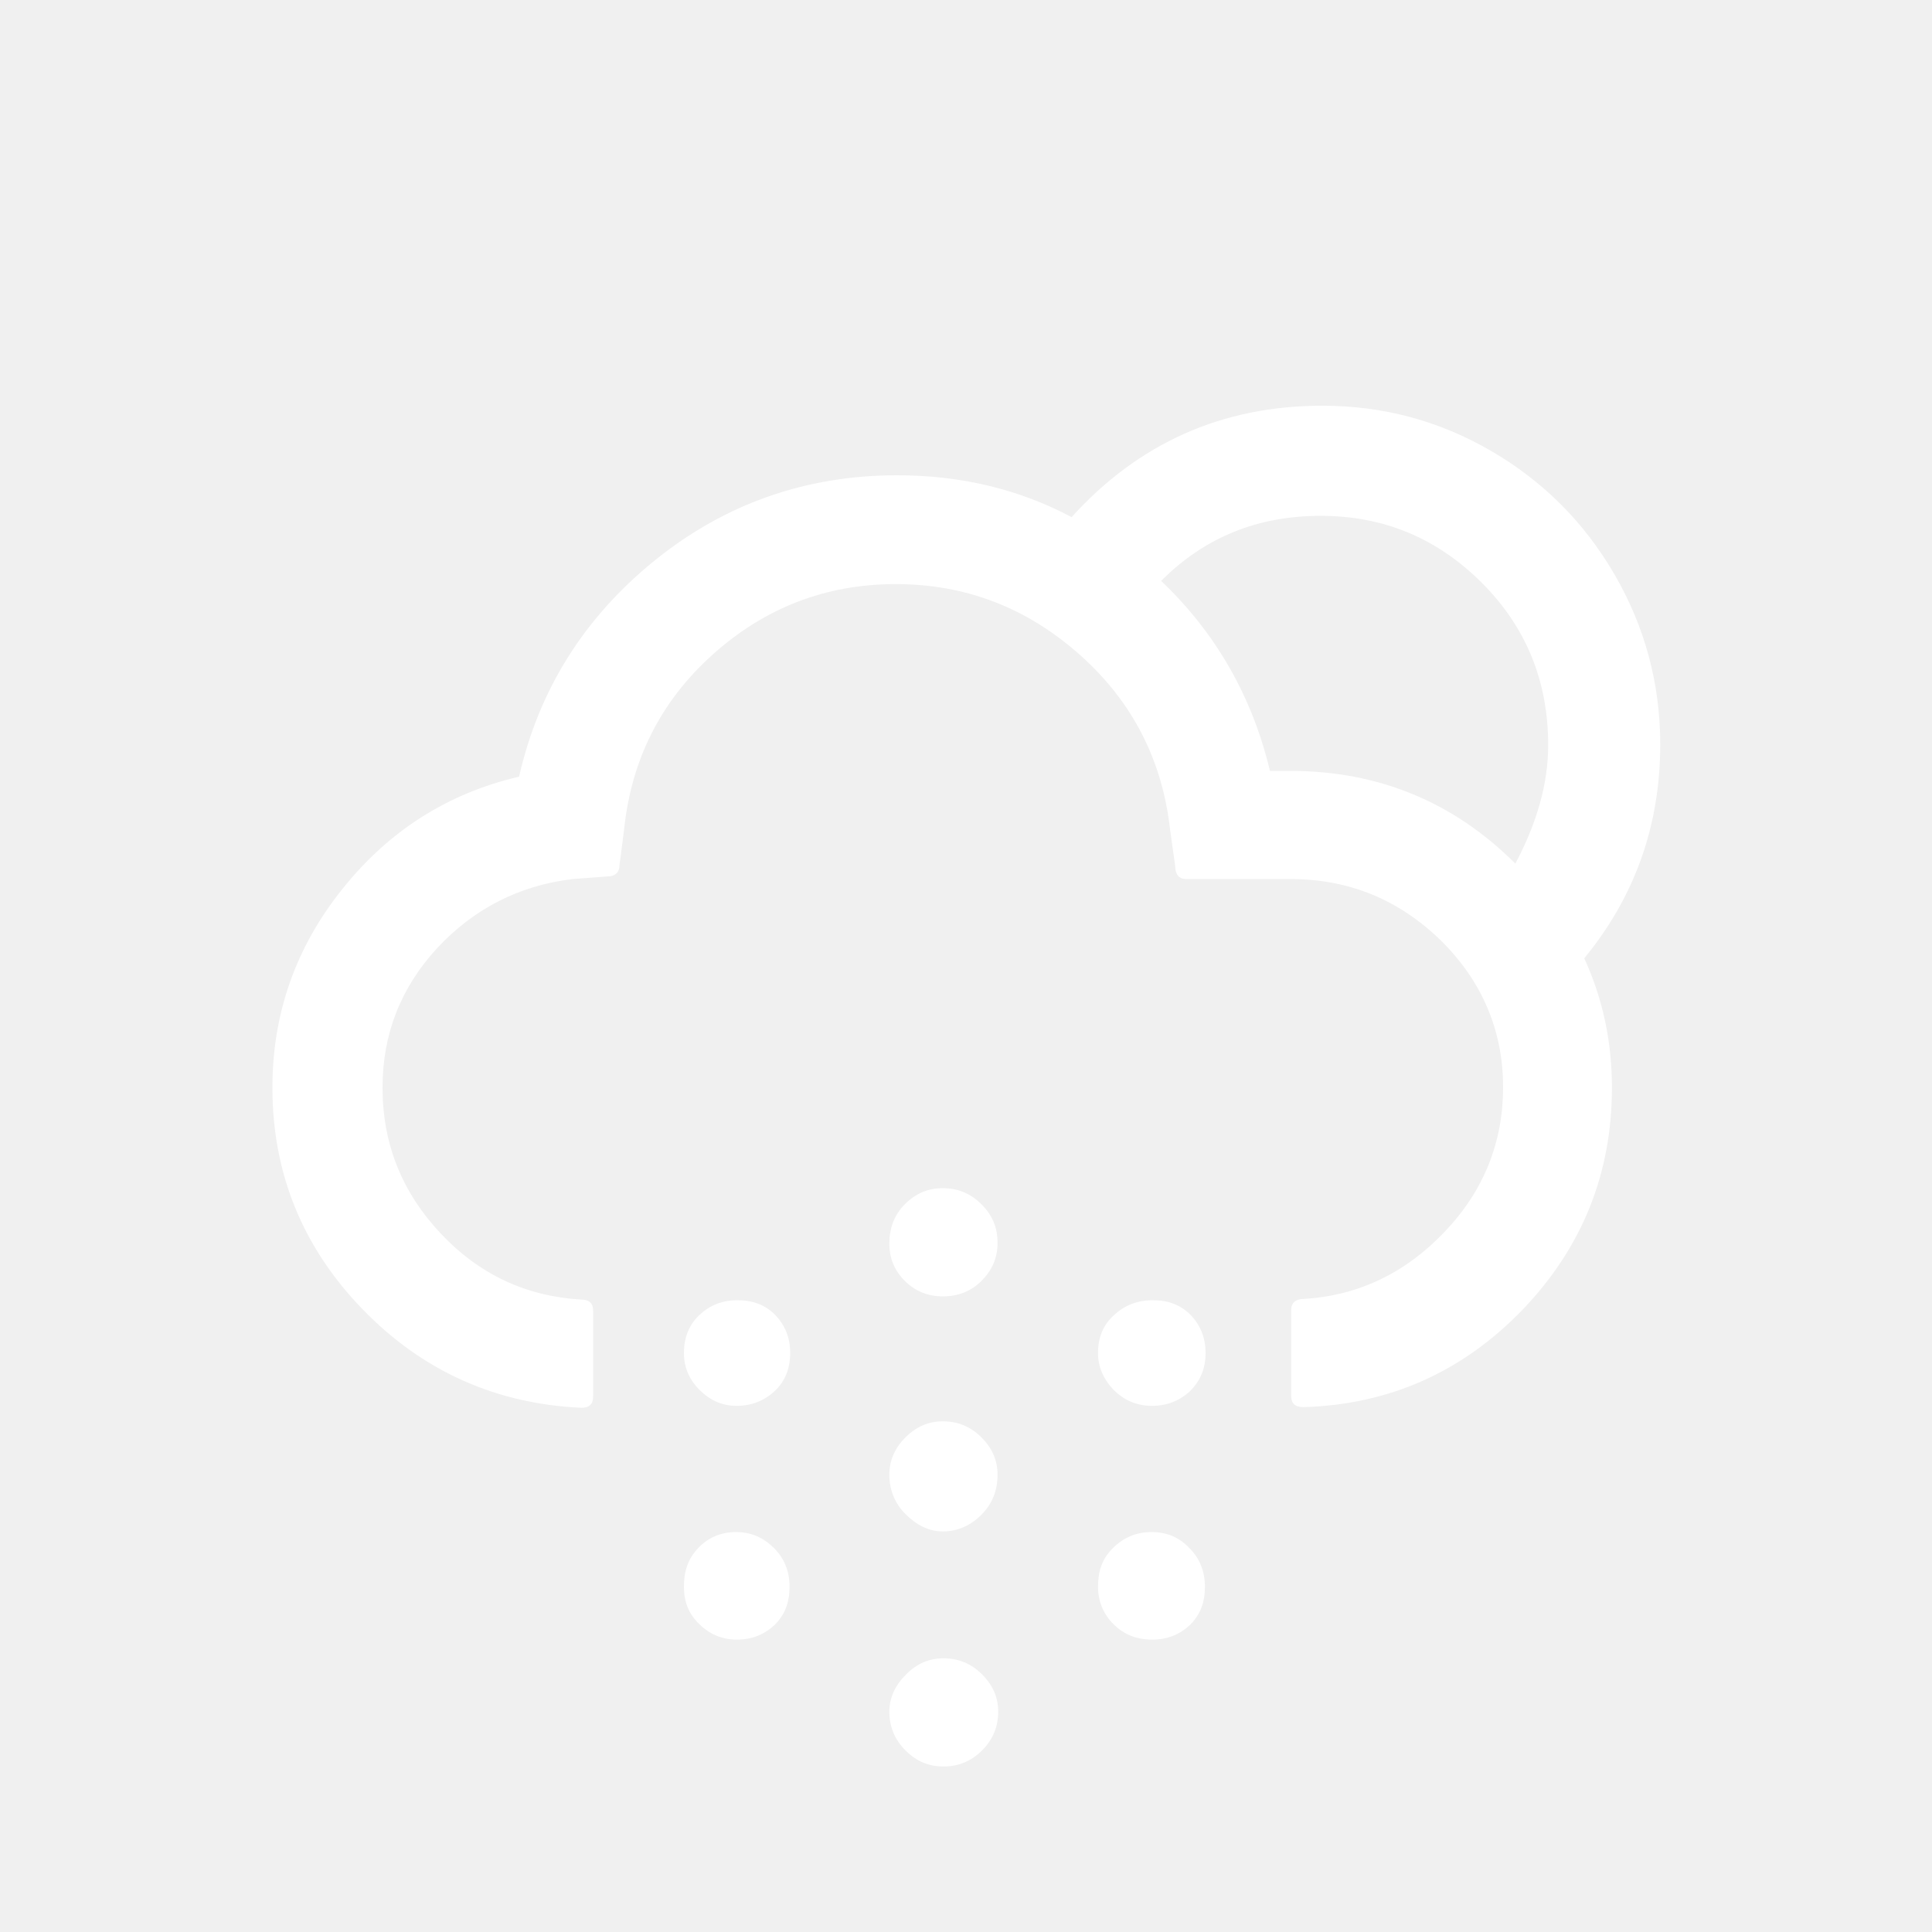
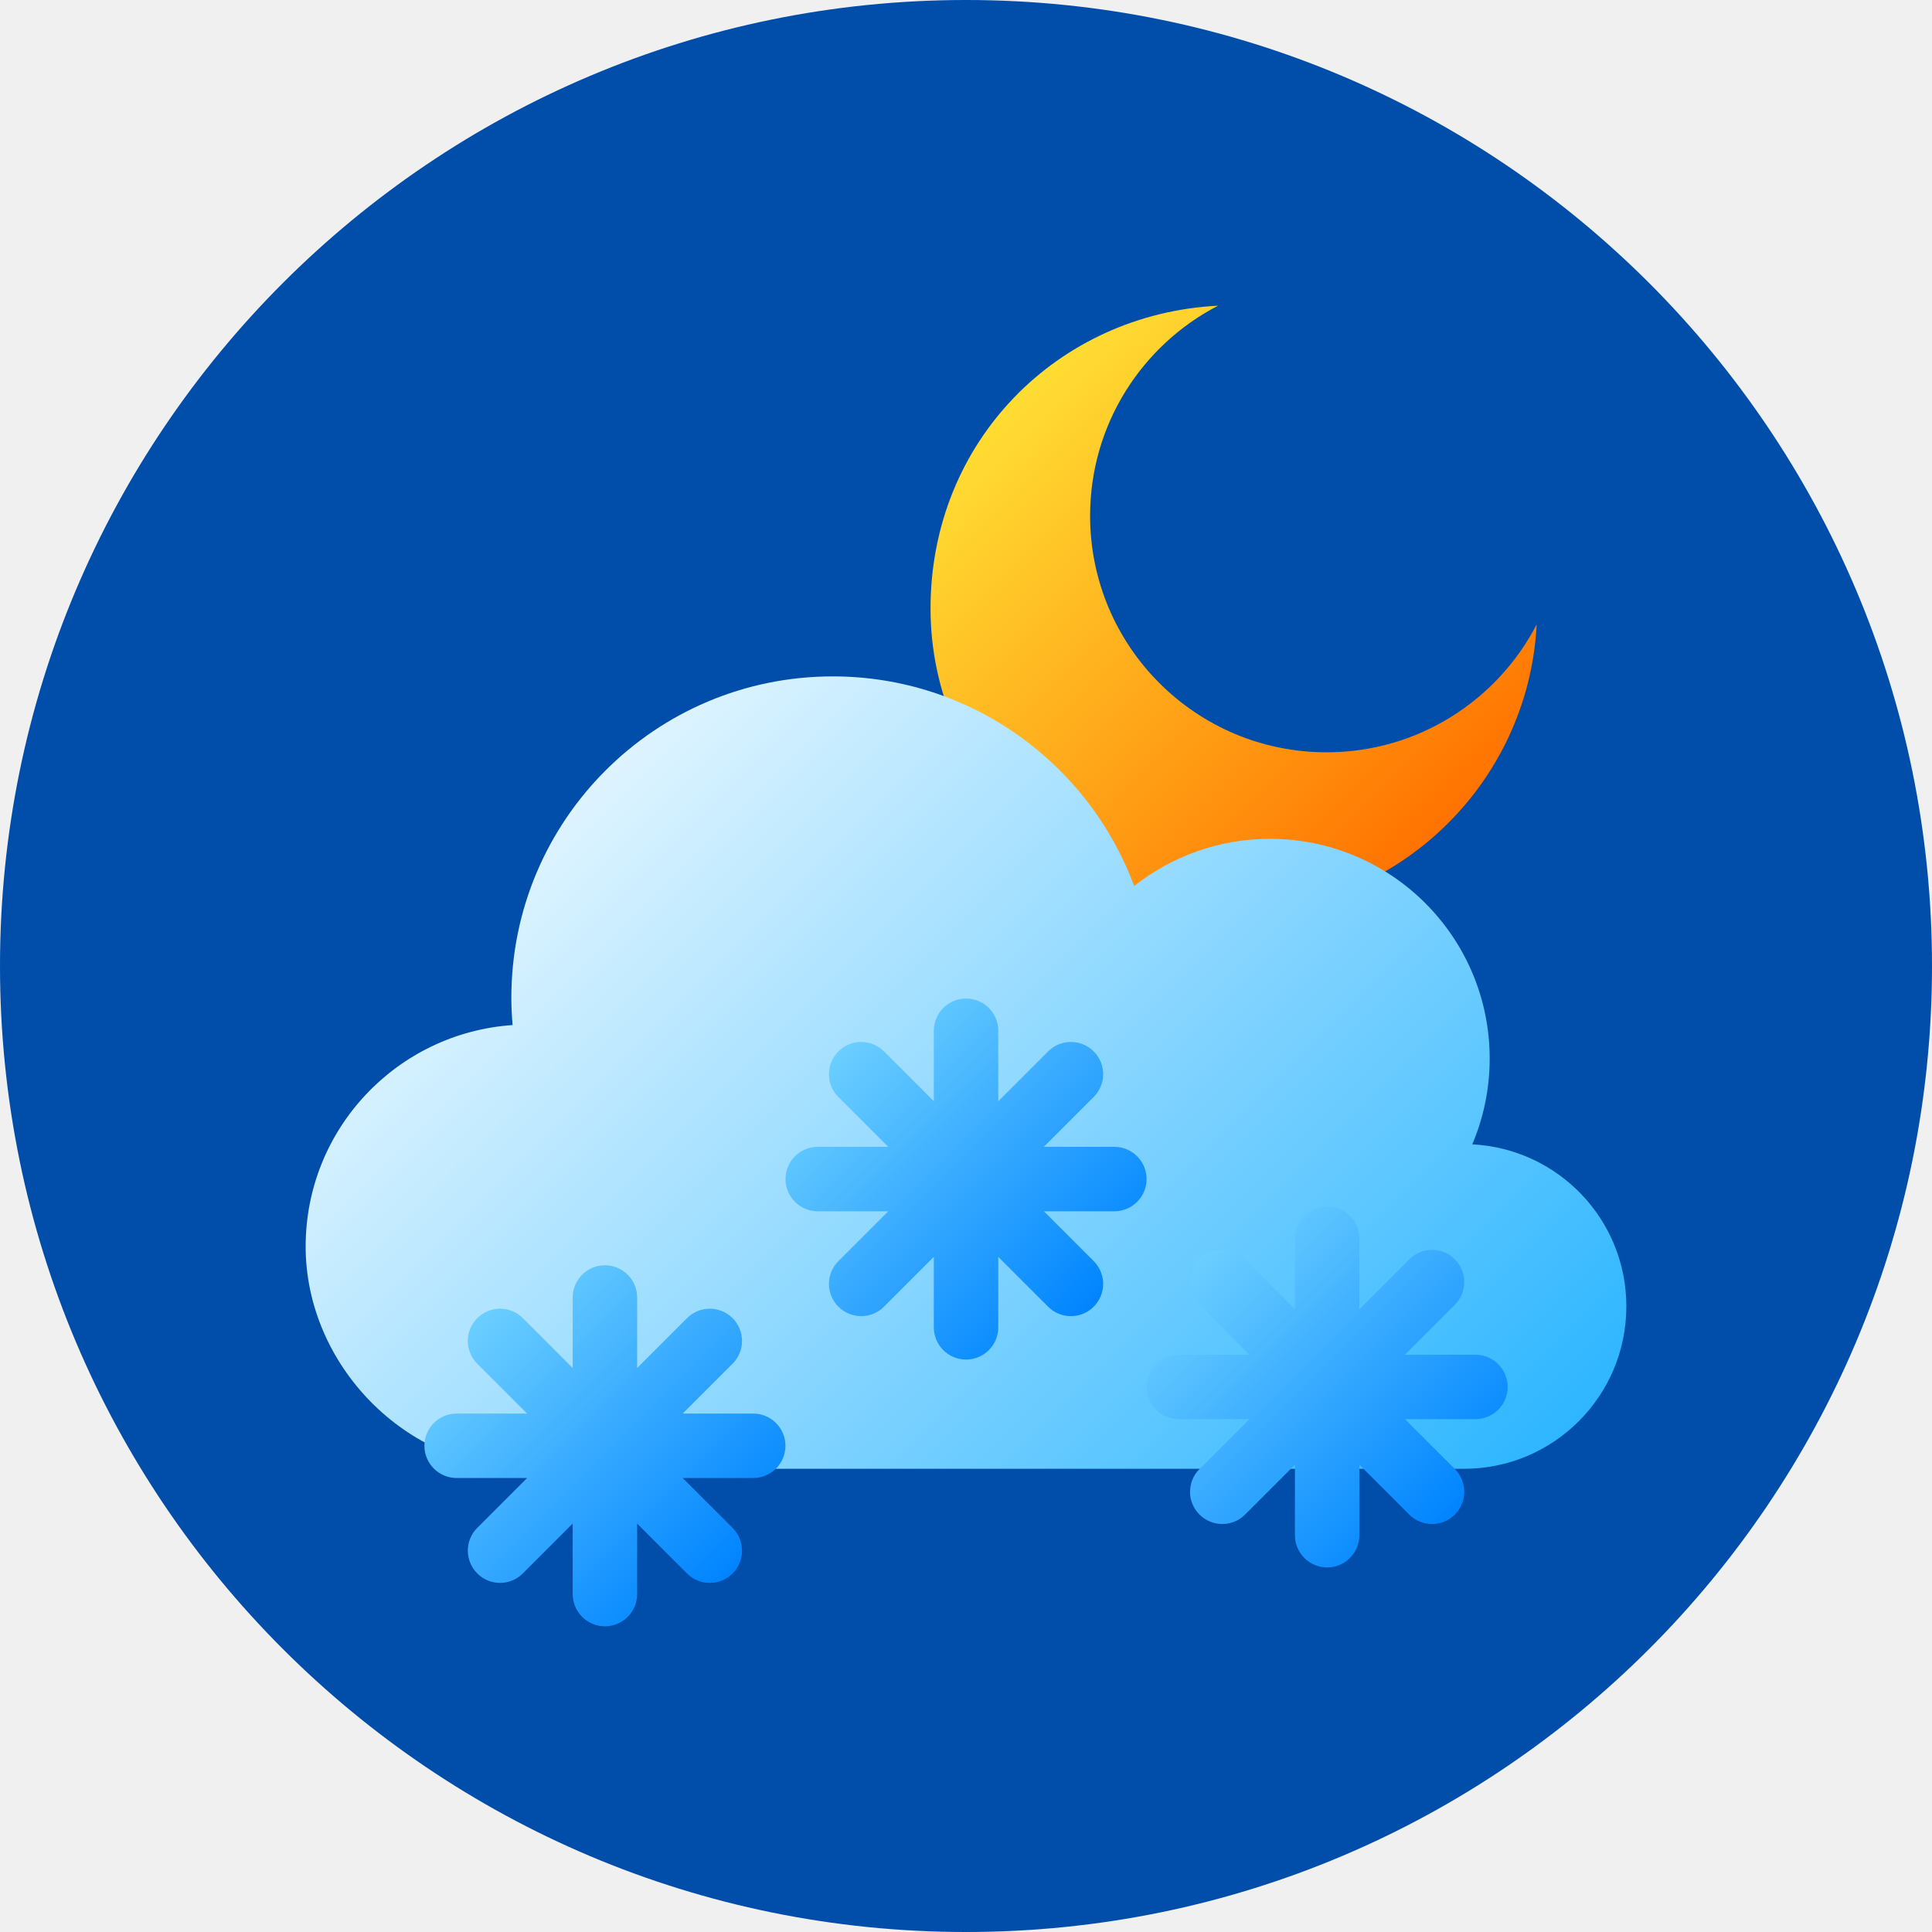
- <svg xmlns="http://www.w3.org/2000/svg" version="1.1" id="Layer_1" x="0px" y="0px" viewBox="0 0 30 30" style="enable-background:new 0 0 30 30;" xml:space="preserve">
-   <path fill="white" d="M4.23,16.89c0,1.33,0.47,2.48,1.4,3.44s2.07,1.47,3.4,1.53c0.12,0,0.18-0.06,0.18-0.17v-1.34c0-0.11-0.06-0.17-0.18-0.17  c-0.86-0.05-1.59-0.39-2.19-1.03c-0.6-0.64-0.9-1.39-0.9-2.26c0-0.83,0.28-1.55,0.85-2.17c0.57-0.61,1.27-0.97,2.1-1.07l0.53-0.04  c0.13,0,0.2-0.06,0.2-0.18l0.07-0.54c0.11-1.08,0.56-1.99,1.37-2.72c0.81-0.73,1.76-1.1,2.85-1.1c1.09,0,2.04,0.37,2.86,1.1  c0.82,0.73,1.28,1.64,1.4,2.72l0.08,0.57c0,0.12,0.06,0.19,0.17,0.19h1.62c0.91,0,1.68,0.32,2.33,0.95c0.64,0.63,0.97,1.4,0.97,2.28  c0,0.86-0.3,1.61-0.91,2.25c-0.61,0.64-1.34,0.99-2.19,1.04c-0.12,0-0.19,0.06-0.19,0.17v1.34c0,0.11,0.06,0.17,0.19,0.17  c1.34-0.04,2.47-0.55,3.4-1.51c0.93-0.97,1.39-2.12,1.39-3.45c0-0.71-0.14-1.38-0.43-2.01c0.79-0.96,1.18-2.07,1.18-3.32  c0-0.95-0.24-1.83-0.71-2.64s-1.11-1.45-1.92-1.92s-1.68-0.7-2.62-0.7c-1.55,0-2.85,0.58-3.89,1.73c-0.81-0.43-1.71-0.65-2.71-0.65  c-1.41,0-2.67,0.44-3.76,1.32s-1.8,2-2.11,3.36c-1.11,0.26-2.02,0.84-2.74,1.74C4.59,14.71,4.23,15.74,4.23,16.89z M10.62,21.01  c0,0.22,0.08,0.41,0.24,0.57c0.17,0.17,0.36,0.25,0.58,0.25c0.23,0,0.43-0.08,0.59-0.23s0.24-0.35,0.24-0.59  c0-0.24-0.08-0.43-0.23-0.59c-0.16-0.16-0.35-0.23-0.59-0.23c-0.24,0-0.43,0.08-0.59,0.23C10.7,20.57,10.62,20.77,10.62,21.01z   M10.62,24.64c0,0.24,0.08,0.43,0.24,0.58c0.16,0.16,0.36,0.24,0.58,0.24c0.24,0,0.43-0.08,0.59-0.23c0.16-0.16,0.23-0.35,0.23-0.59  c0-0.24-0.08-0.44-0.24-0.6s-0.35-0.25-0.59-0.25c-0.23,0-0.43,0.08-0.59,0.25S10.62,24.4,10.62,24.64z M13.81,22.9  c0,0.23,0.08,0.44,0.25,0.61s0.36,0.27,0.58,0.27c0.23,0,0.43-0.09,0.6-0.26c0.17-0.17,0.25-0.38,0.25-0.62  c0-0.22-0.08-0.41-0.25-0.58c-0.17-0.17-0.37-0.25-0.6-0.25c-0.22,0-0.41,0.08-0.58,0.25S13.81,22.68,13.81,22.9z M13.81,19.31  c0,0.23,0.08,0.42,0.24,0.58s0.36,0.24,0.59,0.24c0.24,0,0.44-0.08,0.6-0.24s0.25-0.35,0.25-0.59s-0.08-0.43-0.25-0.6  s-0.37-0.25-0.6-0.25c-0.23,0-0.42,0.08-0.59,0.25S13.81,19.08,13.81,19.31z M13.81,26.58c0,0.23,0.08,0.43,0.25,0.6  c0.17,0.17,0.36,0.25,0.59,0.25c0.23,0,0.43-0.08,0.6-0.25c0.17-0.17,0.25-0.37,0.25-0.6c0-0.22-0.08-0.41-0.25-0.58  c-0.17-0.17-0.37-0.25-0.6-0.25c-0.22,0-0.41,0.08-0.58,0.25C13.9,26.17,13.81,26.36,13.81,26.58z M17.05,21.01  c0,0.21,0.08,0.4,0.24,0.57c0.17,0.17,0.37,0.25,0.6,0.25c0.23,0,0.43-0.08,0.59-0.23c0.16-0.16,0.24-0.35,0.24-0.59  c0-0.24-0.08-0.43-0.23-0.59c-0.16-0.16-0.35-0.23-0.59-0.23c-0.24,0-0.44,0.08-0.6,0.23C17.13,20.57,17.05,20.77,17.05,21.01z   M17.05,24.64c0,0.22,0.08,0.42,0.24,0.58s0.36,0.24,0.6,0.24c0.24,0,0.43-0.08,0.59-0.23c0.16-0.16,0.23-0.35,0.23-0.59  c0-0.24-0.08-0.44-0.24-0.6c-0.16-0.17-0.35-0.25-0.59-0.25c-0.23,0-0.43,0.08-0.6,0.25S17.05,24.4,17.05,24.64z M18.03,9.02  c0.68-0.68,1.5-1.01,2.48-1.01c0.98,0,1.81,0.35,2.5,1.04s1.03,1.53,1.03,2.52c0,0.59-0.17,1.2-0.51,1.84  c-0.96-0.96-2.13-1.44-3.5-1.44h-0.31C19.44,10.8,18.87,9.82,18.03,9.02z" />
+ <svg xmlns="http://www.w3.org/2000/svg" xmlns:xlink="http://www.w3.org/1999/xlink" id="Layer_2" viewBox="0 0 512 512" data-name="Layer 2">
+   <linearGradient id="linear-gradient" gradientUnits="userSpaceOnUse" x1="260.74" x2="374.41" y1="113.83" y2="227.5">
+     <stop offset="0" stop-color="#fd3" />
+     <stop offset="1" stop-color="#ff7300" />
+   </linearGradient>
+   <linearGradient id="linear-gradient-2" gradientUnits="userSpaceOnUse" x1="148.49" x2="363.67" y1="216.17" y2="431.36">
+     <stop offset="0" stop-color="#def4ff" />
+     <stop offset="1" stop-color="#2eb6ff" />
+   </linearGradient>
+   <linearGradient id="linear-gradient-3" gradientUnits="userSpaceOnUse" x1="126.46" x2="194.13" y1="349.31" y2="416.98">
+     <stop offset="0" stop-color="#6bceff" />
+     <stop offset="1" stop-color="#0084ff" />
+   </linearGradient>
+   <linearGradient id="linear-gradient-4" x1="222.16" x2="289.84" xlink:href="#linear-gradient-3" y1="278.63" y2="346.3" />
+   <linearGradient id="linear-gradient-5" x1="317.87" x2="385.54" xlink:href="#linear-gradient-3" y1="333.72" y2="401.39" />
+   <g id="Icon">
+     <g id="_10" data-name="10">
+       <circle cx="256" cy="256" fill="#004daa" r="256" />
+       <path d="m407.24 165.44c-2.17 42.46-37.28 76.21-80.27 76.21s-80.37-35.98-80.37-80.37 33.75-78.11 76.21-80.27c-20.15 10.42-33.92 31.45-33.92 55.7 0 34.6 28.06 62.66 62.66 62.66 24.25 0 45.28-13.77 55.7-33.92z" fill="url(#linear-gradient)" />
+       <path d="m390.17 303.26c2.97-6.99 4.61-14.67 4.61-22.73 0-32.16-26.07-58.23-58.23-58.23-13.59 0-26.07 4.7-35.98 12.5-12.04-32.43-43.26-55.55-79.88-55.55-47.05 0-85.18 38.14-85.18 85.18 0 2.43.13 4.84.33 7.22-30.63 2.1-54.84 27.54-54.84 58.7s26.37 58.9 58.9 58.9h248.05c23.78 0 43.05-19.27 43.05-43.05 0-23.03-18.09-41.77-40.83-42.94z" fill="url(#linear-gradient-2)" />
+       <path d="m208.15 383.15c0 4.72-3.83 8.54-8.54 8.54h-18.68l13.21 13.21c3.34 3.34 3.34 8.75 0 12.08-3.34 3.34-8.75 3.34-12.08 0l-13.21-13.21v18.68c0 4.72-3.83 8.54-8.54 8.54s-8.54-3.83-8.54-8.54v-18.68l-13.21 13.21c-3.34 3.34-8.75 3.34-12.08 0s-3.34-8.75 0-12.08l13.21-13.21h-18.68c-4.72 0-8.54-3.83-8.54-8.54 0-4.72 3.83-8.54 8.54-8.54h18.68l-13.21-13.21c-3.34-3.34-3.34-8.75 0-12.08s8.75-3.34 12.08 0l13.21 13.21v-18.68c0-4.72 3.83-8.54 8.54-8.54s8.54 3.83 8.54 8.54v18.68l13.21-13.21c3.34-3.34 8.75-3.34 12.08 0 3.34 3.34 3.34 8.75 0 12.08l-13.21 13.21h18.68c4.72 0 8.54 3.83 8.54 8.54z" fill="url(#linear-gradient-3)" />
+       <path d="m295.31 303.92h-18.68l13.21-13.21c3.34-3.34 3.34-8.75 0-12.08-3.34-3.34-8.75-3.34-12.08 0l-13.21 13.21v-18.68c0-4.72-3.83-8.54-8.54-8.54s-8.54 3.83-8.54 8.54v18.68l-13.21-13.21c-3.34-3.34-8.75-3.34-12.08 0s-3.34 8.75 0 12.08l13.21 13.21h-18.68c-4.72 0-8.54 3.83-8.54 8.54 0 4.72 3.83 8.54 8.54 8.54h18.68l-13.21 13.21c-3.34 3.34-3.34 8.75 0 12.08s8.75 3.34 12.08 0l13.21-13.21v18.68c0 4.72 3.83 8.54 8.54 8.54s8.54-3.83 8.54-8.54v-18.68l13.21 13.21c3.34 3.34 8.75 3.34 12.08 0 3.34-3.34 3.34-8.75 0-12.08l-13.21-13.21h18.68c4.72 0 8.54-3.83 8.54-8.54 0-4.72-3.83-8.54-8.54-8.54z" fill="url(#linear-gradient-4)" />
+       <path d="m391.01 359.01h-18.68l13.21-13.21c3.34-3.34 3.34-8.75 0-12.08-3.34-3.34-8.75-3.34-12.08 0l-13.21 13.21v-18.68c0-4.72-3.83-8.54-8.54-8.54s-8.54 3.83-8.54 8.54v18.68l-13.21-13.21c-3.34-3.34-8.75-3.34-12.08 0s-3.34 8.75 0 12.08l13.21 13.21h-18.68c-4.72 0-8.54 3.83-8.54 8.54 0 4.72 3.83 8.54 8.54 8.54h18.68l-13.21 13.21c-3.34 3.34-3.34 8.75 0 12.08s8.75 3.34 12.08 0l13.21-13.21v18.68c0 4.72 3.83 8.54 8.54 8.54s8.54-3.83 8.54-8.54v-18.68l13.21 13.21c3.34 3.34 8.75 3.34 12.08 0 3.34-3.34 3.34-8.75 0-12.08l-13.21-13.21h18.68c4.72 0 8.54-3.83 8.54-8.54 0-4.72-3.83-8.54-8.54-8.54z" fill="url(#linear-gradient-5)" />
+     </g>
+   </g>
</svg>
